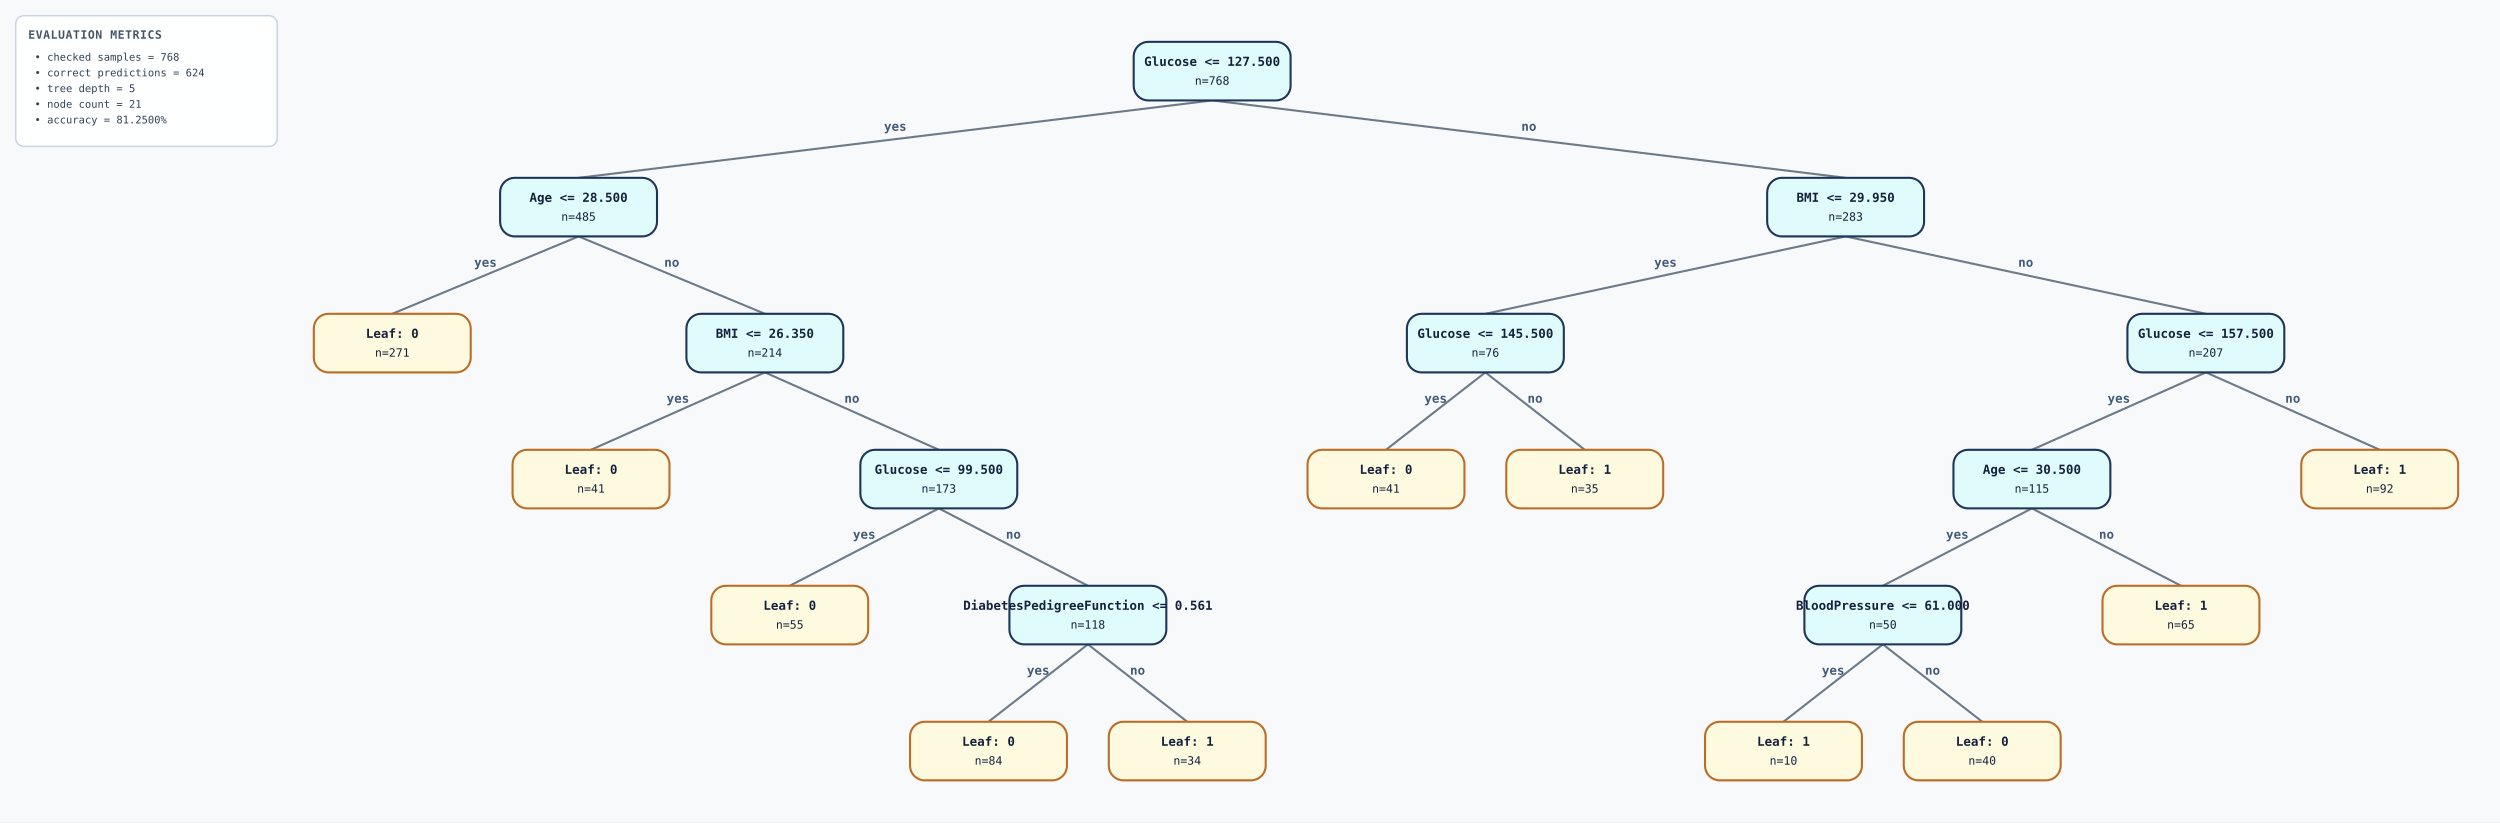
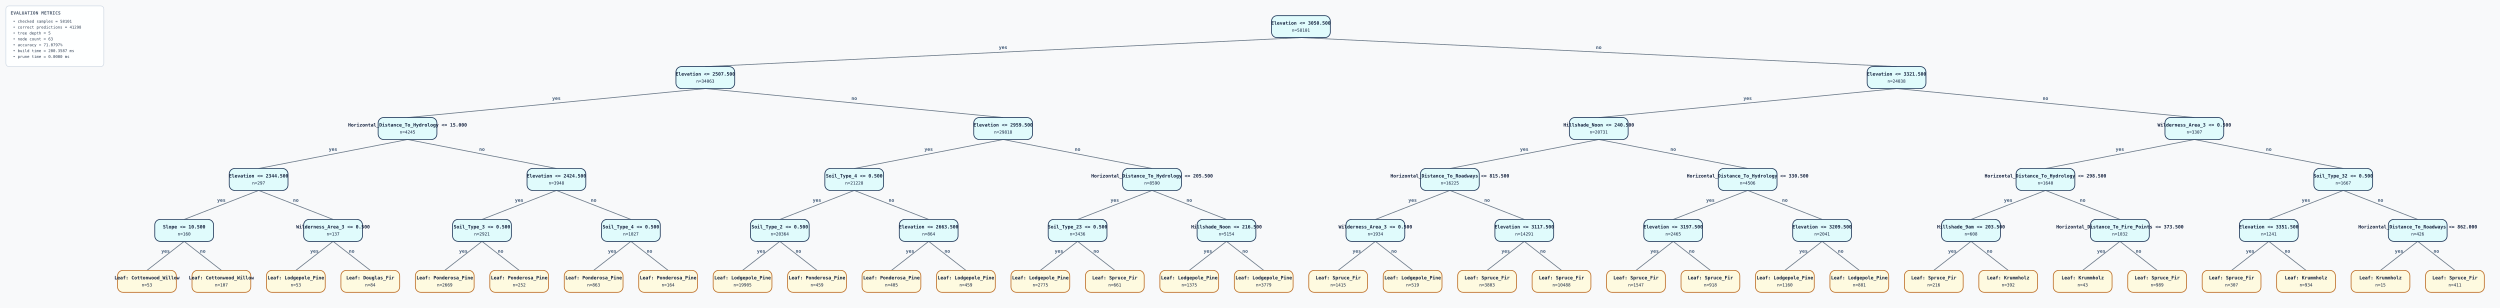
- <svg xmlns="http://www.w3.org/2000/svg" width="2390" height="786" viewBox="0 0 2390 786">
+ <svg xmlns="http://www.w3.org/2000/svg" width="6380" height="786" viewBox="0 0 6380 786">
  <style>
text { font-family: 'DejaVu Sans Mono', monospace; fill: #14213d; }
.edge { stroke: #6c7a89; stroke-width: 2; fill: none; }
.edge-label { font-size: 12px; font-weight: 700; fill: #415a77; }
.decision { fill: #e0fbfc; stroke: #1d3557; stroke-width: 2; }
.leaf { fill: #fefae0; stroke: #bc6c25; stroke-width: 2; }
.node-title { font-size: 12px; font-weight: 700; }
.node-meta { font-size: 11px; }
.card-bg { fill: #ffffff; fill-opacity: 0.92; stroke: #cbd5e1; stroke-width: 1.5; }
.card-header { font-size: 11px; font-weight: 800; fill: #475569; letter-spacing: 0.5px; }
.card-item { font-size: 10px; fill: #334155; }
</style>
-   <rect x="0" y="0" width="2390" height="786" fill="#f8f9fa" />
-   <line class="edge" x1="1158.8" y1="96.0" x2="553.1" y2="170.0" />
-   <text class="edge-label" x="855.9" y="125.0" text-anchor="middle">yes</text>
-   <line class="edge" x1="553.1" y1="226.0" x2="375.0" y2="300.0" />
-   <text class="edge-label" x="464.1" y="255.0" text-anchor="middle">yes</text>
-   <line class="edge" x1="553.1" y1="226.0" x2="731.2" y2="300.0" />
-   <text class="edge-label" x="642.2" y="255.0" text-anchor="middle">no</text>
-   <line class="edge" x1="731.2" y1="356.0" x2="565.0" y2="430.0" />
-   <text class="edge-label" x="648.1" y="385.0" text-anchor="middle">yes</text>
-   <line class="edge" x1="731.2" y1="356.0" x2="897.5" y2="430.0" />
-   <text class="edge-label" x="814.4" y="385.0" text-anchor="middle">no</text>
-   <line class="edge" x1="897.5" y1="486.0" x2="755.0" y2="560.0" />
-   <text class="edge-label" x="826.2" y="515.0" text-anchor="middle">yes</text>
-   <line class="edge" x1="897.5" y1="486.0" x2="1040.0" y2="560.0" />
-   <text class="edge-label" x="968.8" y="515.0" text-anchor="middle">no</text>
-   <line class="edge" x1="1040.0" y1="616.0" x2="945.0" y2="690.0" />
-   <text class="edge-label" x="992.5" y="645.0" text-anchor="middle">yes</text>
-   <line class="edge" x1="1040.0" y1="616.0" x2="1135.0" y2="690.0" />
-   <text class="edge-label" x="1087.5" y="645.0" text-anchor="middle">no</text>
-   <line class="edge" x1="1158.8" y1="96.0" x2="1764.4" y2="170.0" />
-   <text class="edge-label" x="1461.6" y="125.0" text-anchor="middle">no</text>
-   <line class="edge" x1="1764.4" y1="226.0" x2="1420.0" y2="300.0" />
-   <text class="edge-label" x="1592.2" y="255.0" text-anchor="middle">yes</text>
-   <line class="edge" x1="1420.0" y1="356.0" x2="1325.0" y2="430.0" />
-   <text class="edge-label" x="1372.5" y="385.0" text-anchor="middle">yes</text>
-   <line class="edge" x1="1420.0" y1="356.0" x2="1515.0" y2="430.0" />
-   <text class="edge-label" x="1467.5" y="385.0" text-anchor="middle">no</text>
-   <line class="edge" x1="1764.4" y1="226.0" x2="2108.8" y2="300.0" />
-   <text class="edge-label" x="1936.6" y="255.0" text-anchor="middle">no</text>
-   <line class="edge" x1="2108.8" y1="356.0" x2="1942.5" y2="430.0" />
-   <text class="edge-label" x="2025.6" y="385.0" text-anchor="middle">yes</text>
-   <line class="edge" x1="1942.5" y1="486.0" x2="1800.0" y2="560.0" />
-   <text class="edge-label" x="1871.2" y="515.0" text-anchor="middle">yes</text>
-   <line class="edge" x1="1800.0" y1="616.0" x2="1705.0" y2="690.0" />
-   <text class="edge-label" x="1752.5" y="645.0" text-anchor="middle">yes</text>
-   <line class="edge" x1="1800.0" y1="616.0" x2="1895.0" y2="690.0" />
-   <text class="edge-label" x="1847.5" y="645.0" text-anchor="middle">no</text>
-   <line class="edge" x1="1942.5" y1="486.0" x2="2085.0" y2="560.0" />
-   <text class="edge-label" x="2013.8" y="515.0" text-anchor="middle">no</text>
-   <line class="edge" x1="2108.8" y1="356.0" x2="2275.0" y2="430.0" />
-   <text class="edge-label" x="2191.9" y="385.0" text-anchor="middle">no</text>
-   <rect class="decision" x="1083.8" y="40.0" width="150" height="56" rx="14" ry="14" />
-   <text class="node-title" x="1158.8" y="63.0" text-anchor="middle">Glucose &lt;= 127.500</text>
-   <text class="node-meta" x="1158.8" y="81.0" text-anchor="middle">n=768</text>
-   <rect class="decision" x="478.1" y="170.0" width="150" height="56" rx="14" ry="14" />
-   <text class="node-title" x="553.1" y="193.0" text-anchor="middle">Age &lt;= 28.500</text>
-   <text class="node-meta" x="553.1" y="211.0" text-anchor="middle">n=485</text>
-   <rect class="leaf" x="300.0" y="300.0" width="150" height="56" rx="14" ry="14" />
-   <text class="node-title" x="375.0" y="323.0" text-anchor="middle">Leaf: 0</text>
-   <text class="node-meta" x="375.0" y="341.0" text-anchor="middle">n=271</text>
-   <rect class="decision" x="656.2" y="300.0" width="150" height="56" rx="14" ry="14" />
-   <text class="node-title" x="731.2" y="323.0" text-anchor="middle">BMI &lt;= 26.350</text>
-   <text class="node-meta" x="731.2" y="341.0" text-anchor="middle">n=214</text>
-   <rect class="leaf" x="490.0" y="430.0" width="150" height="56" rx="14" ry="14" />
-   <text class="node-title" x="565.0" y="453.0" text-anchor="middle">Leaf: 0</text>
-   <text class="node-meta" x="565.0" y="471.0" text-anchor="middle">n=41</text>
-   <rect class="decision" x="822.5" y="430.0" width="150" height="56" rx="14" ry="14" />
-   <text class="node-title" x="897.5" y="453.0" text-anchor="middle">Glucose &lt;= 99.500</text>
-   <text class="node-meta" x="897.5" y="471.0" text-anchor="middle">n=173</text>
-   <rect class="leaf" x="680.0" y="560.0" width="150" height="56" rx="14" ry="14" />
-   <text class="node-title" x="755.0" y="583.0" text-anchor="middle">Leaf: 0</text>
-   <text class="node-meta" x="755.0" y="601.0" text-anchor="middle">n=55</text>
-   <rect class="decision" x="965.0" y="560.0" width="150" height="56" rx="14" ry="14" />
-   <text class="node-title" x="1040.0" y="583.0" text-anchor="middle">DiabetesPedigreeFunction &lt;= 0.561</text>
-   <text class="node-meta" x="1040.0" y="601.0" text-anchor="middle">n=118</text>
+   <rect x="0" y="0" width="6380" height="786" fill="#f8f9fa" />
+   <line class="edge" x1="3320.0" y1="96.0" x2="1800.0" y2="170.0" />
+   <text class="edge-label" x="2560.0" y="125.0" text-anchor="middle">yes</text>
+   <line class="edge" x1="1800.0" y1="226.0" x2="1040.0" y2="300.0" />
+   <text class="edge-label" x="1420.0" y="255.0" text-anchor="middle">yes</text>
+   <line class="edge" x1="1040.0" y1="356.0" x2="660.0" y2="430.0" />
+   <text class="edge-label" x="850.0" y="385.0" text-anchor="middle">yes</text>
+   <line class="edge" x1="660.0" y1="486.0" x2="470.0" y2="560.0" />
+   <text class="edge-label" x="565.0" y="515.0" text-anchor="middle">yes</text>
+   <line class="edge" x1="470.0" y1="616.0" x2="375.0" y2="690.0" />
+   <text class="edge-label" x="422.5" y="645.0" text-anchor="middle">yes</text>
+   <line class="edge" x1="470.0" y1="616.0" x2="565.0" y2="690.0" />
+   <text class="edge-label" x="517.5" y="645.0" text-anchor="middle">no</text>
+   <line class="edge" x1="660.0" y1="486.0" x2="850.0" y2="560.0" />
+   <text class="edge-label" x="755.0" y="515.0" text-anchor="middle">no</text>
+   <line class="edge" x1="850.0" y1="616.0" x2="755.0" y2="690.0" />
+   <text class="edge-label" x="802.5" y="645.0" text-anchor="middle">yes</text>
+   <line class="edge" x1="850.0" y1="616.0" x2="945.0" y2="690.0" />
+   <text class="edge-label" x="897.5" y="645.0" text-anchor="middle">no</text>
+   <line class="edge" x1="1040.0" y1="356.0" x2="1420.0" y2="430.0" />
+   <text class="edge-label" x="1230.0" y="385.0" text-anchor="middle">no</text>
+   <line class="edge" x1="1420.0" y1="486.0" x2="1230.0" y2="560.0" />
+   <text class="edge-label" x="1325.0" y="515.0" text-anchor="middle">yes</text>
+   <line class="edge" x1="1230.0" y1="616.0" x2="1135.0" y2="690.0" />
+   <text class="edge-label" x="1182.5" y="645.0" text-anchor="middle">yes</text>
+   <line class="edge" x1="1230.0" y1="616.0" x2="1325.0" y2="690.0" />
+   <text class="edge-label" x="1277.5" y="645.0" text-anchor="middle">no</text>
+   <line class="edge" x1="1420.0" y1="486.0" x2="1610.0" y2="560.0" />
+   <text class="edge-label" x="1515.0" y="515.0" text-anchor="middle">no</text>
+   <line class="edge" x1="1610.0" y1="616.0" x2="1515.0" y2="690.0" />
+   <text class="edge-label" x="1562.5" y="645.0" text-anchor="middle">yes</text>
+   <line class="edge" x1="1610.0" y1="616.0" x2="1705.0" y2="690.0" />
+   <text class="edge-label" x="1657.5" y="645.0" text-anchor="middle">no</text>
+   <line class="edge" x1="1800.0" y1="226.0" x2="2560.0" y2="300.0" />
+   <text class="edge-label" x="2180.0" y="255.0" text-anchor="middle">no</text>
+   <line class="edge" x1="2560.0" y1="356.0" x2="2180.0" y2="430.0" />
+   <text class="edge-label" x="2370.0" y="385.0" text-anchor="middle">yes</text>
+   <line class="edge" x1="2180.0" y1="486.0" x2="1990.0" y2="560.0" />
+   <text class="edge-label" x="2085.0" y="515.0" text-anchor="middle">yes</text>
+   <line class="edge" x1="1990.0" y1="616.0" x2="1895.0" y2="690.0" />
+   <text class="edge-label" x="1942.5" y="645.0" text-anchor="middle">yes</text>
+   <line class="edge" x1="1990.0" y1="616.0" x2="2085.0" y2="690.0" />
+   <text class="edge-label" x="2037.5" y="645.0" text-anchor="middle">no</text>
+   <line class="edge" x1="2180.0" y1="486.0" x2="2370.0" y2="560.0" />
+   <text class="edge-label" x="2275.0" y="515.0" text-anchor="middle">no</text>
+   <line class="edge" x1="2370.0" y1="616.0" x2="2275.0" y2="690.0" />
+   <text class="edge-label" x="2322.5" y="645.0" text-anchor="middle">yes</text>
+   <line class="edge" x1="2370.0" y1="616.0" x2="2465.0" y2="690.0" />
+   <text class="edge-label" x="2417.5" y="645.0" text-anchor="middle">no</text>
+   <line class="edge" x1="2560.0" y1="356.0" x2="2940.0" y2="430.0" />
+   <text class="edge-label" x="2750.0" y="385.0" text-anchor="middle">no</text>
+   <line class="edge" x1="2940.0" y1="486.0" x2="2750.0" y2="560.0" />
+   <text class="edge-label" x="2845.0" y="515.0" text-anchor="middle">yes</text>
+   <line class="edge" x1="2750.0" y1="616.0" x2="2655.0" y2="690.0" />
+   <text class="edge-label" x="2702.5" y="645.0" text-anchor="middle">yes</text>
+   <line class="edge" x1="2750.0" y1="616.0" x2="2845.0" y2="690.0" />
+   <text class="edge-label" x="2797.5" y="645.0" text-anchor="middle">no</text>
+   <line class="edge" x1="2940.0" y1="486.0" x2="3130.0" y2="560.0" />
+   <text class="edge-label" x="3035.0" y="515.0" text-anchor="middle">no</text>
+   <line class="edge" x1="3130.0" y1="616.0" x2="3035.0" y2="690.0" />
+   <text class="edge-label" x="3082.5" y="645.0" text-anchor="middle">yes</text>
+   <line class="edge" x1="3130.0" y1="616.0" x2="3225.0" y2="690.0" />
+   <text class="edge-label" x="3177.5" y="645.0" text-anchor="middle">no</text>
+   <line class="edge" x1="3320.0" y1="96.0" x2="4840.0" y2="170.0" />
+   <text class="edge-label" x="4080.0" y="125.0" text-anchor="middle">no</text>
+   <line class="edge" x1="4840.0" y1="226.0" x2="4080.0" y2="300.0" />
+   <text class="edge-label" x="4460.0" y="255.0" text-anchor="middle">yes</text>
+   <line class="edge" x1="4080.0" y1="356.0" x2="3700.0" y2="430.0" />
+   <text class="edge-label" x="3890.0" y="385.0" text-anchor="middle">yes</text>
+   <line class="edge" x1="3700.0" y1="486.0" x2="3510.0" y2="560.0" />
+   <text class="edge-label" x="3605.0" y="515.0" text-anchor="middle">yes</text>
+   <line class="edge" x1="3510.0" y1="616.0" x2="3415.0" y2="690.0" />
+   <text class="edge-label" x="3462.5" y="645.0" text-anchor="middle">yes</text>
+   <line class="edge" x1="3510.0" y1="616.0" x2="3605.0" y2="690.0" />
+   <text class="edge-label" x="3557.5" y="645.0" text-anchor="middle">no</text>
+   <line class="edge" x1="3700.0" y1="486.0" x2="3890.0" y2="560.0" />
+   <text class="edge-label" x="3795.0" y="515.0" text-anchor="middle">no</text>
+   <line class="edge" x1="3890.0" y1="616.0" x2="3795.0" y2="690.0" />
+   <text class="edge-label" x="3842.5" y="645.0" text-anchor="middle">yes</text>
+   <line class="edge" x1="3890.0" y1="616.0" x2="3985.0" y2="690.0" />
+   <text class="edge-label" x="3937.5" y="645.0" text-anchor="middle">no</text>
+   <line class="edge" x1="4080.0" y1="356.0" x2="4460.0" y2="430.0" />
+   <text class="edge-label" x="4270.0" y="385.0" text-anchor="middle">no</text>
+   <line class="edge" x1="4460.0" y1="486.0" x2="4270.0" y2="560.0" />
+   <text class="edge-label" x="4365.0" y="515.0" text-anchor="middle">yes</text>
+   <line class="edge" x1="4270.0" y1="616.0" x2="4175.0" y2="690.0" />
+   <text class="edge-label" x="4222.5" y="645.0" text-anchor="middle">yes</text>
+   <line class="edge" x1="4270.0" y1="616.0" x2="4365.0" y2="690.0" />
+   <text class="edge-label" x="4317.5" y="645.0" text-anchor="middle">no</text>
+   <line class="edge" x1="4460.0" y1="486.0" x2="4650.0" y2="560.0" />
+   <text class="edge-label" x="4555.0" y="515.0" text-anchor="middle">no</text>
+   <line class="edge" x1="4650.0" y1="616.0" x2="4555.0" y2="690.0" />
+   <text class="edge-label" x="4602.5" y="645.0" text-anchor="middle">yes</text>
+   <line class="edge" x1="4650.0" y1="616.0" x2="4745.0" y2="690.0" />
+   <text class="edge-label" x="4697.5" y="645.0" text-anchor="middle">no</text>
+   <line class="edge" x1="4840.0" y1="226.0" x2="5600.0" y2="300.0" />
+   <text class="edge-label" x="5220.0" y="255.0" text-anchor="middle">no</text>
+   <line class="edge" x1="5600.0" y1="356.0" x2="5220.0" y2="430.0" />
+   <text class="edge-label" x="5410.0" y="385.0" text-anchor="middle">yes</text>
+   <line class="edge" x1="5220.0" y1="486.0" x2="5030.0" y2="560.0" />
+   <text class="edge-label" x="5125.0" y="515.0" text-anchor="middle">yes</text>
+   <line class="edge" x1="5030.0" y1="616.0" x2="4935.0" y2="690.0" />
+   <text class="edge-label" x="4982.5" y="645.0" text-anchor="middle">yes</text>
+   <line class="edge" x1="5030.0" y1="616.0" x2="5125.0" y2="690.0" />
+   <text class="edge-label" x="5077.5" y="645.0" text-anchor="middle">no</text>
+   <line class="edge" x1="5220.0" y1="486.0" x2="5410.0" y2="560.0" />
+   <text class="edge-label" x="5315.0" y="515.0" text-anchor="middle">no</text>
+   <line class="edge" x1="5410.0" y1="616.0" x2="5315.0" y2="690.0" />
+   <text class="edge-label" x="5362.5" y="645.0" text-anchor="middle">yes</text>
+   <line class="edge" x1="5410.0" y1="616.0" x2="5505.0" y2="690.0" />
+   <text class="edge-label" x="5457.5" y="645.0" text-anchor="middle">no</text>
+   <line class="edge" x1="5600.0" y1="356.0" x2="5980.0" y2="430.0" />
+   <text class="edge-label" x="5790.0" y="385.0" text-anchor="middle">no</text>
+   <line class="edge" x1="5980.0" y1="486.0" x2="5790.0" y2="560.0" />
+   <text class="edge-label" x="5885.0" y="515.0" text-anchor="middle">yes</text>
+   <line class="edge" x1="5790.0" y1="616.0" x2="5695.0" y2="690.0" />
+   <text class="edge-label" x="5742.5" y="645.0" text-anchor="middle">yes</text>
+   <line class="edge" x1="5790.0" y1="616.0" x2="5885.0" y2="690.0" />
+   <text class="edge-label" x="5837.5" y="645.0" text-anchor="middle">no</text>
+   <line class="edge" x1="5980.0" y1="486.0" x2="6170.0" y2="560.0" />
+   <text class="edge-label" x="6075.0" y="515.0" text-anchor="middle">no</text>
+   <line class="edge" x1="6170.0" y1="616.0" x2="6075.0" y2="690.0" />
+   <text class="edge-label" x="6122.5" y="645.0" text-anchor="middle">yes</text>
+   <line class="edge" x1="6170.0" y1="616.0" x2="6265.0" y2="690.0" />
+   <text class="edge-label" x="6217.5" y="645.0" text-anchor="middle">no</text>
+   <rect class="decision" x="3245.0" y="40.0" width="150" height="56" rx="14" ry="14" />
+   <text class="node-title" x="3320.0" y="63.0" text-anchor="middle">Elevation &lt;= 3050.500</text>
+   <text class="node-meta" x="3320.0" y="81.0" text-anchor="middle">n=58101</text>
+   <rect class="decision" x="1725.0" y="170.0" width="150" height="56" rx="14" ry="14" />
+   <text class="node-title" x="1800.0" y="193.0" text-anchor="middle">Elevation &lt;= 2507.500</text>
+   <text class="node-meta" x="1800.0" y="211.0" text-anchor="middle">n=34063</text>
+   <rect class="decision" x="965.0" y="300.0" width="150" height="56" rx="14" ry="14" />
+   <text class="node-title" x="1040.0" y="323.0" text-anchor="middle">Horizontal_Distance_To_Hydrology &lt;= 15.000</text>
+   <text class="node-meta" x="1040.0" y="341.0" text-anchor="middle">n=4245</text>
+   <rect class="decision" x="585.0" y="430.0" width="150" height="56" rx="14" ry="14" />
+   <text class="node-title" x="660.0" y="453.0" text-anchor="middle">Elevation &lt;= 2344.500</text>
+   <text class="node-meta" x="660.0" y="471.0" text-anchor="middle">n=297</text>
+   <rect class="decision" x="395.0" y="560.0" width="150" height="56" rx="14" ry="14" />
+   <text class="node-title" x="470.0" y="583.0" text-anchor="middle">Slope &lt;= 10.500</text>
+   <text class="node-meta" x="470.0" y="601.0" text-anchor="middle">n=160</text>
+   <rect class="leaf" x="300.0" y="690.0" width="150" height="56" rx="14" ry="14" />
+   <text class="node-title" x="375.0" y="713.0" text-anchor="middle">Leaf: Cottonwood_Willow</text>
+   <text class="node-meta" x="375.0" y="731.0" text-anchor="middle">n=53</text>
+   <rect class="leaf" x="490.0" y="690.0" width="150" height="56" rx="14" ry="14" />
+   <text class="node-title" x="565.0" y="713.0" text-anchor="middle">Leaf: Cottonwood_Willow</text>
+   <text class="node-meta" x="565.0" y="731.0" text-anchor="middle">n=107</text>
+   <rect class="decision" x="775.0" y="560.0" width="150" height="56" rx="14" ry="14" />
+   <text class="node-title" x="850.0" y="583.0" text-anchor="middle">Wilderness_Area_3 &lt;= 0.500</text>
+   <text class="node-meta" x="850.0" y="601.0" text-anchor="middle">n=137</text>
+   <rect class="leaf" x="680.0" y="690.0" width="150" height="56" rx="14" ry="14" />
+   <text class="node-title" x="755.0" y="713.0" text-anchor="middle">Leaf: Lodgepole_Pine</text>
+   <text class="node-meta" x="755.0" y="731.0" text-anchor="middle">n=53</text>
  <rect class="leaf" x="870.0" y="690.0" width="150" height="56" rx="14" ry="14" />
-   <text class="node-title" x="945.0" y="713.0" text-anchor="middle">Leaf: 0</text>
+   <text class="node-title" x="945.0" y="713.0" text-anchor="middle">Leaf: Douglas_Fir</text>
  <text class="node-meta" x="945.0" y="731.0" text-anchor="middle">n=84</text>
+   <rect class="decision" x="1345.0" y="430.0" width="150" height="56" rx="14" ry="14" />
+   <text class="node-title" x="1420.0" y="453.0" text-anchor="middle">Elevation &lt;= 2424.500</text>
+   <text class="node-meta" x="1420.0" y="471.0" text-anchor="middle">n=3948</text>
+   <rect class="decision" x="1155.0" y="560.0" width="150" height="56" rx="14" ry="14" />
+   <text class="node-title" x="1230.0" y="583.0" text-anchor="middle">Soil_Type_3 &lt;= 0.500</text>
+   <text class="node-meta" x="1230.0" y="601.0" text-anchor="middle">n=2921</text>
  <rect class="leaf" x="1060.0" y="690.0" width="150" height="56" rx="14" ry="14" />
-   <text class="node-title" x="1135.0" y="713.0" text-anchor="middle">Leaf: 1</text>
-   <text class="node-meta" x="1135.0" y="731.0" text-anchor="middle">n=34</text>
-   <rect class="decision" x="1689.4" y="170.0" width="150" height="56" rx="14" ry="14" />
-   <text class="node-title" x="1764.4" y="193.0" text-anchor="middle">BMI &lt;= 29.950</text>
-   <text class="node-meta" x="1764.4" y="211.0" text-anchor="middle">n=283</text>
-   <rect class="decision" x="1345.0" y="300.0" width="150" height="56" rx="14" ry="14" />
-   <text class="node-title" x="1420.0" y="323.0" text-anchor="middle">Glucose &lt;= 145.500</text>
-   <text class="node-meta" x="1420.0" y="341.0" text-anchor="middle">n=76</text>
-   <rect class="leaf" x="1250.0" y="430.0" width="150" height="56" rx="14" ry="14" />
-   <text class="node-title" x="1325.0" y="453.0" text-anchor="middle">Leaf: 0</text>
-   <text class="node-meta" x="1325.0" y="471.0" text-anchor="middle">n=41</text>
-   <rect class="leaf" x="1440.0" y="430.0" width="150" height="56" rx="14" ry="14" />
-   <text class="node-title" x="1515.0" y="453.0" text-anchor="middle">Leaf: 1</text>
-   <text class="node-meta" x="1515.0" y="471.0" text-anchor="middle">n=35</text>
-   <rect class="decision" x="2033.8" y="300.0" width="150" height="56" rx="14" ry="14" />
-   <text class="node-title" x="2108.8" y="323.0" text-anchor="middle">Glucose &lt;= 157.500</text>
-   <text class="node-meta" x="2108.8" y="341.0" text-anchor="middle">n=207</text>
-   <rect class="decision" x="1867.5" y="430.0" width="150" height="56" rx="14" ry="14" />
-   <text class="node-title" x="1942.5" y="453.0" text-anchor="middle">Age &lt;= 30.500</text>
-   <text class="node-meta" x="1942.5" y="471.0" text-anchor="middle">n=115</text>
-   <rect class="decision" x="1725.0" y="560.0" width="150" height="56" rx="14" ry="14" />
-   <text class="node-title" x="1800.0" y="583.0" text-anchor="middle">BloodPressure &lt;= 61.000</text>
-   <text class="node-meta" x="1800.0" y="601.0" text-anchor="middle">n=50</text>
+   <text class="node-title" x="1135.0" y="713.0" text-anchor="middle">Leaf: Ponderosa_Pine</text>
+   <text class="node-meta" x="1135.0" y="731.0" text-anchor="middle">n=2669</text>
+   <rect class="leaf" x="1250.0" y="690.0" width="150" height="56" rx="14" ry="14" />
+   <text class="node-title" x="1325.0" y="713.0" text-anchor="middle">Leaf: Ponderosa_Pine</text>
+   <text class="node-meta" x="1325.0" y="731.0" text-anchor="middle">n=252</text>
+   <rect class="decision" x="1535.0" y="560.0" width="150" height="56" rx="14" ry="14" />
+   <text class="node-title" x="1610.0" y="583.0" text-anchor="middle">Soil_Type_4 &lt;= 0.500</text>
+   <text class="node-meta" x="1610.0" y="601.0" text-anchor="middle">n=1027</text>
+   <rect class="leaf" x="1440.0" y="690.0" width="150" height="56" rx="14" ry="14" />
+   <text class="node-title" x="1515.0" y="713.0" text-anchor="middle">Leaf: Ponderosa_Pine</text>
+   <text class="node-meta" x="1515.0" y="731.0" text-anchor="middle">n=863</text>
  <rect class="leaf" x="1630.0" y="690.0" width="150" height="56" rx="14" ry="14" />
-   <text class="node-title" x="1705.0" y="713.0" text-anchor="middle">Leaf: 1</text>
-   <text class="node-meta" x="1705.0" y="731.0" text-anchor="middle">n=10</text>
+   <text class="node-title" x="1705.0" y="713.0" text-anchor="middle">Leaf: Ponderosa_Pine</text>
+   <text class="node-meta" x="1705.0" y="731.0" text-anchor="middle">n=164</text>
+   <rect class="decision" x="2485.0" y="300.0" width="150" height="56" rx="14" ry="14" />
+   <text class="node-title" x="2560.0" y="323.0" text-anchor="middle">Elevation &lt;= 2959.500</text>
+   <text class="node-meta" x="2560.0" y="341.0" text-anchor="middle">n=29818</text>
+   <rect class="decision" x="2105.0" y="430.0" width="150" height="56" rx="14" ry="14" />
+   <text class="node-title" x="2180.0" y="453.0" text-anchor="middle">Soil_Type_4 &lt;= 0.500</text>
+   <text class="node-meta" x="2180.0" y="471.0" text-anchor="middle">n=21228</text>
+   <rect class="decision" x="1915.0" y="560.0" width="150" height="56" rx="14" ry="14" />
+   <text class="node-title" x="1990.0" y="583.0" text-anchor="middle">Soil_Type_2 &lt;= 0.500</text>
+   <text class="node-meta" x="1990.0" y="601.0" text-anchor="middle">n=20364</text>
  <rect class="leaf" x="1820.0" y="690.0" width="150" height="56" rx="14" ry="14" />
-   <text class="node-title" x="1895.0" y="713.0" text-anchor="middle">Leaf: 0</text>
-   <text class="node-meta" x="1895.0" y="731.0" text-anchor="middle">n=40</text>
-   <rect class="leaf" x="2010.0" y="560.0" width="150" height="56" rx="14" ry="14" />
-   <text class="node-title" x="2085.0" y="583.0" text-anchor="middle">Leaf: 1</text>
-   <text class="node-meta" x="2085.0" y="601.0" text-anchor="middle">n=65</text>
-   <rect class="leaf" x="2200.0" y="430.0" width="150" height="56" rx="14" ry="14" />
-   <text class="node-title" x="2275.0" y="453.0" text-anchor="middle">Leaf: 1</text>
-   <text class="node-meta" x="2275.0" y="471.0" text-anchor="middle">n=92</text>
+   <text class="node-title" x="1895.0" y="713.0" text-anchor="middle">Leaf: Lodgepole_Pine</text>
+   <text class="node-meta" x="1895.0" y="731.0" text-anchor="middle">n=19905</text>
+   <rect class="leaf" x="2010.0" y="690.0" width="150" height="56" rx="14" ry="14" />
+   <text class="node-title" x="2085.0" y="713.0" text-anchor="middle">Leaf: Ponderosa_Pine</text>
+   <text class="node-meta" x="2085.0" y="731.0" text-anchor="middle">n=459</text>
+   <rect class="decision" x="2295.0" y="560.0" width="150" height="56" rx="14" ry="14" />
+   <text class="node-title" x="2370.0" y="583.0" text-anchor="middle">Elevation &lt;= 2663.500</text>
+   <text class="node-meta" x="2370.0" y="601.0" text-anchor="middle">n=864</text>
+   <rect class="leaf" x="2200.0" y="690.0" width="150" height="56" rx="14" ry="14" />
+   <text class="node-title" x="2275.0" y="713.0" text-anchor="middle">Leaf: Ponderosa_Pine</text>
+   <text class="node-meta" x="2275.0" y="731.0" text-anchor="middle">n=405</text>
+   <rect class="leaf" x="2390.0" y="690.0" width="150" height="56" rx="14" ry="14" />
+   <text class="node-title" x="2465.0" y="713.0" text-anchor="middle">Leaf: Lodgepole_Pine</text>
+   <text class="node-meta" x="2465.0" y="731.0" text-anchor="middle">n=459</text>
+   <rect class="decision" x="2865.0" y="430.0" width="150" height="56" rx="14" ry="14" />
+   <text class="node-title" x="2940.0" y="453.0" text-anchor="middle">Horizontal_Distance_To_Hydrology &lt;= 205.500</text>
+   <text class="node-meta" x="2940.0" y="471.0" text-anchor="middle">n=8590</text>
+   <rect class="decision" x="2675.0" y="560.0" width="150" height="56" rx="14" ry="14" />
+   <text class="node-title" x="2750.0" y="583.0" text-anchor="middle">Soil_Type_23 &lt;= 0.500</text>
+   <text class="node-meta" x="2750.0" y="601.0" text-anchor="middle">n=3436</text>
+   <rect class="leaf" x="2580.0" y="690.0" width="150" height="56" rx="14" ry="14" />
+   <text class="node-title" x="2655.0" y="713.0" text-anchor="middle">Leaf: Lodgepole_Pine</text>
+   <text class="node-meta" x="2655.0" y="731.0" text-anchor="middle">n=2775</text>
+   <rect class="leaf" x="2770.0" y="690.0" width="150" height="56" rx="14" ry="14" />
+   <text class="node-title" x="2845.0" y="713.0" text-anchor="middle">Leaf: Spruce_Fir</text>
+   <text class="node-meta" x="2845.0" y="731.0" text-anchor="middle">n=661</text>
+   <rect class="decision" x="3055.0" y="560.0" width="150" height="56" rx="14" ry="14" />
+   <text class="node-title" x="3130.0" y="583.0" text-anchor="middle">Hillshade_Noon &lt;= 216.500</text>
+   <text class="node-meta" x="3130.0" y="601.0" text-anchor="middle">n=5154</text>
+   <rect class="leaf" x="2960.0" y="690.0" width="150" height="56" rx="14" ry="14" />
+   <text class="node-title" x="3035.0" y="713.0" text-anchor="middle">Leaf: Lodgepole_Pine</text>
+   <text class="node-meta" x="3035.0" y="731.0" text-anchor="middle">n=1375</text>
+   <rect class="leaf" x="3150.0" y="690.0" width="150" height="56" rx="14" ry="14" />
+   <text class="node-title" x="3225.0" y="713.0" text-anchor="middle">Leaf: Lodgepole_Pine</text>
+   <text class="node-meta" x="3225.0" y="731.0" text-anchor="middle">n=3779</text>
+   <rect class="decision" x="4765.0" y="170.0" width="150" height="56" rx="14" ry="14" />
+   <text class="node-title" x="4840.0" y="193.0" text-anchor="middle">Elevation &lt;= 3321.500</text>
+   <text class="node-meta" x="4840.0" y="211.0" text-anchor="middle">n=24038</text>
+   <rect class="decision" x="4005.0" y="300.0" width="150" height="56" rx="14" ry="14" />
+   <text class="node-title" x="4080.0" y="323.0" text-anchor="middle">Hillshade_Noon &lt;= 240.500</text>
+   <text class="node-meta" x="4080.0" y="341.0" text-anchor="middle">n=20731</text>
+   <rect class="decision" x="3625.0" y="430.0" width="150" height="56" rx="14" ry="14" />
+   <text class="node-title" x="3700.0" y="453.0" text-anchor="middle">Horizontal_Distance_To_Roadways &lt;= 815.500</text>
+   <text class="node-meta" x="3700.0" y="471.0" text-anchor="middle">n=16225</text>
+   <rect class="decision" x="3435.0" y="560.0" width="150" height="56" rx="14" ry="14" />
+   <text class="node-title" x="3510.0" y="583.0" text-anchor="middle">Wilderness_Area_3 &lt;= 0.500</text>
+   <text class="node-meta" x="3510.0" y="601.0" text-anchor="middle">n=1934</text>
+   <rect class="leaf" x="3340.0" y="690.0" width="150" height="56" rx="14" ry="14" />
+   <text class="node-title" x="3415.0" y="713.0" text-anchor="middle">Leaf: Spruce_Fir</text>
+   <text class="node-meta" x="3415.0" y="731.0" text-anchor="middle">n=1415</text>
+   <rect class="leaf" x="3530.0" y="690.0" width="150" height="56" rx="14" ry="14" />
+   <text class="node-title" x="3605.0" y="713.0" text-anchor="middle">Leaf: Lodgepole_Pine</text>
+   <text class="node-meta" x="3605.0" y="731.0" text-anchor="middle">n=519</text>
+   <rect class="decision" x="3815.0" y="560.0" width="150" height="56" rx="14" ry="14" />
+   <text class="node-title" x="3890.0" y="583.0" text-anchor="middle">Elevation &lt;= 3117.500</text>
+   <text class="node-meta" x="3890.0" y="601.0" text-anchor="middle">n=14291</text>
+   <rect class="leaf" x="3720.0" y="690.0" width="150" height="56" rx="14" ry="14" />
+   <text class="node-title" x="3795.0" y="713.0" text-anchor="middle">Leaf: Spruce_Fir</text>
+   <text class="node-meta" x="3795.0" y="731.0" text-anchor="middle">n=3803</text>
+   <rect class="leaf" x="3910.0" y="690.0" width="150" height="56" rx="14" ry="14" />
+   <text class="node-title" x="3985.0" y="713.0" text-anchor="middle">Leaf: Spruce_Fir</text>
+   <text class="node-meta" x="3985.0" y="731.0" text-anchor="middle">n=10488</text>
+   <rect class="decision" x="4385.0" y="430.0" width="150" height="56" rx="14" ry="14" />
+   <text class="node-title" x="4460.0" y="453.0" text-anchor="middle">Horizontal_Distance_To_Hydrology &lt;= 330.500</text>
+   <text class="node-meta" x="4460.0" y="471.0" text-anchor="middle">n=4506</text>
+   <rect class="decision" x="4195.0" y="560.0" width="150" height="56" rx="14" ry="14" />
+   <text class="node-title" x="4270.0" y="583.0" text-anchor="middle">Elevation &lt;= 3197.500</text>
+   <text class="node-meta" x="4270.0" y="601.0" text-anchor="middle">n=2465</text>
+   <rect class="leaf" x="4100.0" y="690.0" width="150" height="56" rx="14" ry="14" />
+   <text class="node-title" x="4175.0" y="713.0" text-anchor="middle">Leaf: Spruce_Fir</text>
+   <text class="node-meta" x="4175.0" y="731.0" text-anchor="middle">n=1547</text>
+   <rect class="leaf" x="4290.0" y="690.0" width="150" height="56" rx="14" ry="14" />
+   <text class="node-title" x="4365.0" y="713.0" text-anchor="middle">Leaf: Spruce_Fir</text>
+   <text class="node-meta" x="4365.0" y="731.0" text-anchor="middle">n=918</text>
+   <rect class="decision" x="4575.0" y="560.0" width="150" height="56" rx="14" ry="14" />
+   <text class="node-title" x="4650.0" y="583.0" text-anchor="middle">Elevation &lt;= 3209.500</text>
+   <text class="node-meta" x="4650.0" y="601.0" text-anchor="middle">n=2041</text>
+   <rect class="leaf" x="4480.0" y="690.0" width="150" height="56" rx="14" ry="14" />
+   <text class="node-title" x="4555.0" y="713.0" text-anchor="middle">Leaf: Lodgepole_Pine</text>
+   <text class="node-meta" x="4555.0" y="731.0" text-anchor="middle">n=1160</text>
+   <rect class="leaf" x="4670.0" y="690.0" width="150" height="56" rx="14" ry="14" />
+   <text class="node-title" x="4745.0" y="713.0" text-anchor="middle">Leaf: Lodgepole_Pine</text>
+   <text class="node-meta" x="4745.0" y="731.0" text-anchor="middle">n=881</text>
+   <rect class="decision" x="5525.0" y="300.0" width="150" height="56" rx="14" ry="14" />
+   <text class="node-title" x="5600.0" y="323.0" text-anchor="middle">Wilderness_Area_3 &lt;= 0.500</text>
+   <text class="node-meta" x="5600.0" y="341.0" text-anchor="middle">n=3307</text>
+   <rect class="decision" x="5145.0" y="430.0" width="150" height="56" rx="14" ry="14" />
+   <text class="node-title" x="5220.0" y="453.0" text-anchor="middle">Horizontal_Distance_To_Hydrology &lt;= 298.500</text>
+   <text class="node-meta" x="5220.0" y="471.0" text-anchor="middle">n=1640</text>
+   <rect class="decision" x="4955.0" y="560.0" width="150" height="56" rx="14" ry="14" />
+   <text class="node-title" x="5030.0" y="583.0" text-anchor="middle">Hillshade_9am &lt;= 203.500</text>
+   <text class="node-meta" x="5030.0" y="601.0" text-anchor="middle">n=608</text>
+   <rect class="leaf" x="4860.0" y="690.0" width="150" height="56" rx="14" ry="14" />
+   <text class="node-title" x="4935.0" y="713.0" text-anchor="middle">Leaf: Spruce_Fir</text>
+   <text class="node-meta" x="4935.0" y="731.0" text-anchor="middle">n=216</text>
+   <rect class="leaf" x="5050.0" y="690.0" width="150" height="56" rx="14" ry="14" />
+   <text class="node-title" x="5125.0" y="713.0" text-anchor="middle">Leaf: Krummholz</text>
+   <text class="node-meta" x="5125.0" y="731.0" text-anchor="middle">n=392</text>
+   <rect class="decision" x="5335.0" y="560.0" width="150" height="56" rx="14" ry="14" />
+   <text class="node-title" x="5410.0" y="583.0" text-anchor="middle">Horizontal_Distance_To_Fire_Points &lt;= 373.500</text>
+   <text class="node-meta" x="5410.0" y="601.0" text-anchor="middle">n=1032</text>
+   <rect class="leaf" x="5240.0" y="690.0" width="150" height="56" rx="14" ry="14" />
+   <text class="node-title" x="5315.0" y="713.0" text-anchor="middle">Leaf: Krummholz</text>
+   <text class="node-meta" x="5315.0" y="731.0" text-anchor="middle">n=43</text>
+   <rect class="leaf" x="5430.0" y="690.0" width="150" height="56" rx="14" ry="14" />
+   <text class="node-title" x="5505.0" y="713.0" text-anchor="middle">Leaf: Spruce_Fir</text>
+   <text class="node-meta" x="5505.0" y="731.0" text-anchor="middle">n=989</text>
+   <rect class="decision" x="5905.0" y="430.0" width="150" height="56" rx="14" ry="14" />
+   <text class="node-title" x="5980.0" y="453.0" text-anchor="middle">Soil_Type_32 &lt;= 0.500</text>
+   <text class="node-meta" x="5980.0" y="471.0" text-anchor="middle">n=1667</text>
+   <rect class="decision" x="5715.0" y="560.0" width="150" height="56" rx="14" ry="14" />
+   <text class="node-title" x="5790.0" y="583.0" text-anchor="middle">Elevation &lt;= 3351.500</text>
+   <text class="node-meta" x="5790.0" y="601.0" text-anchor="middle">n=1241</text>
+   <rect class="leaf" x="5620.0" y="690.0" width="150" height="56" rx="14" ry="14" />
+   <text class="node-title" x="5695.0" y="713.0" text-anchor="middle">Leaf: Spruce_Fir</text>
+   <text class="node-meta" x="5695.0" y="731.0" text-anchor="middle">n=307</text>
+   <rect class="leaf" x="5810.0" y="690.0" width="150" height="56" rx="14" ry="14" />
+   <text class="node-title" x="5885.0" y="713.0" text-anchor="middle">Leaf: Krummholz</text>
+   <text class="node-meta" x="5885.0" y="731.0" text-anchor="middle">n=934</text>
+   <rect class="decision" x="6095.0" y="560.0" width="150" height="56" rx="14" ry="14" />
+   <text class="node-title" x="6170.0" y="583.0" text-anchor="middle">Horizontal_Distance_To_Roadways &lt;= 862.000</text>
+   <text class="node-meta" x="6170.0" y="601.0" text-anchor="middle">n=426</text>
+   <rect class="leaf" x="6000.0" y="690.0" width="150" height="56" rx="14" ry="14" />
+   <text class="node-title" x="6075.0" y="713.0" text-anchor="middle">Leaf: Krummholz</text>
+   <text class="node-meta" x="6075.0" y="731.0" text-anchor="middle">n=15</text>
+   <rect class="leaf" x="6190.0" y="690.0" width="150" height="56" rx="14" ry="14" />
+   <text class="node-title" x="6265.0" y="713.0" text-anchor="middle">Leaf: Spruce_Fir</text>
+   <text class="node-meta" x="6265.0" y="731.0" text-anchor="middle">n=411</text>
  <g transform="translate(15, 15)">
-     <rect class="card-bg" x="0" y="0" width="250" height="125" rx="8" />
+     <rect class="card-bg" x="0" y="0" width="250" height="155" rx="8" />
    <text class="card-header" x="12" y="22">EVALUATION METRICS</text>
-     <text class="card-item" x="18" y="43">• checked samples = 768</text>
-     <text class="card-item" x="18" y="58">• correct predictions = 624</text>
+     <text class="card-item" x="18" y="43">• checked samples = 58101</text>
+     <text class="card-item" x="18" y="58">• correct predictions = 41298</text>
    <text class="card-item" x="18" y="73">• tree depth = 5</text>
-     <text class="card-item" x="18" y="88">• node count = 21</text>
-     <text class="card-item" x="18" y="103">• accuracy = 81.2500%</text>
+     <text class="card-item" x="18" y="88">• node count = 63</text>
+     <text class="card-item" x="18" y="103">• accuracy = 71.0797%</text>
+     <text class="card-item" x="18" y="118">• build time = 200.3587 ms</text>
+     <text class="card-item" x="18" y="133">• prune time = 0.0000 ms</text>
  </g>
</svg>
